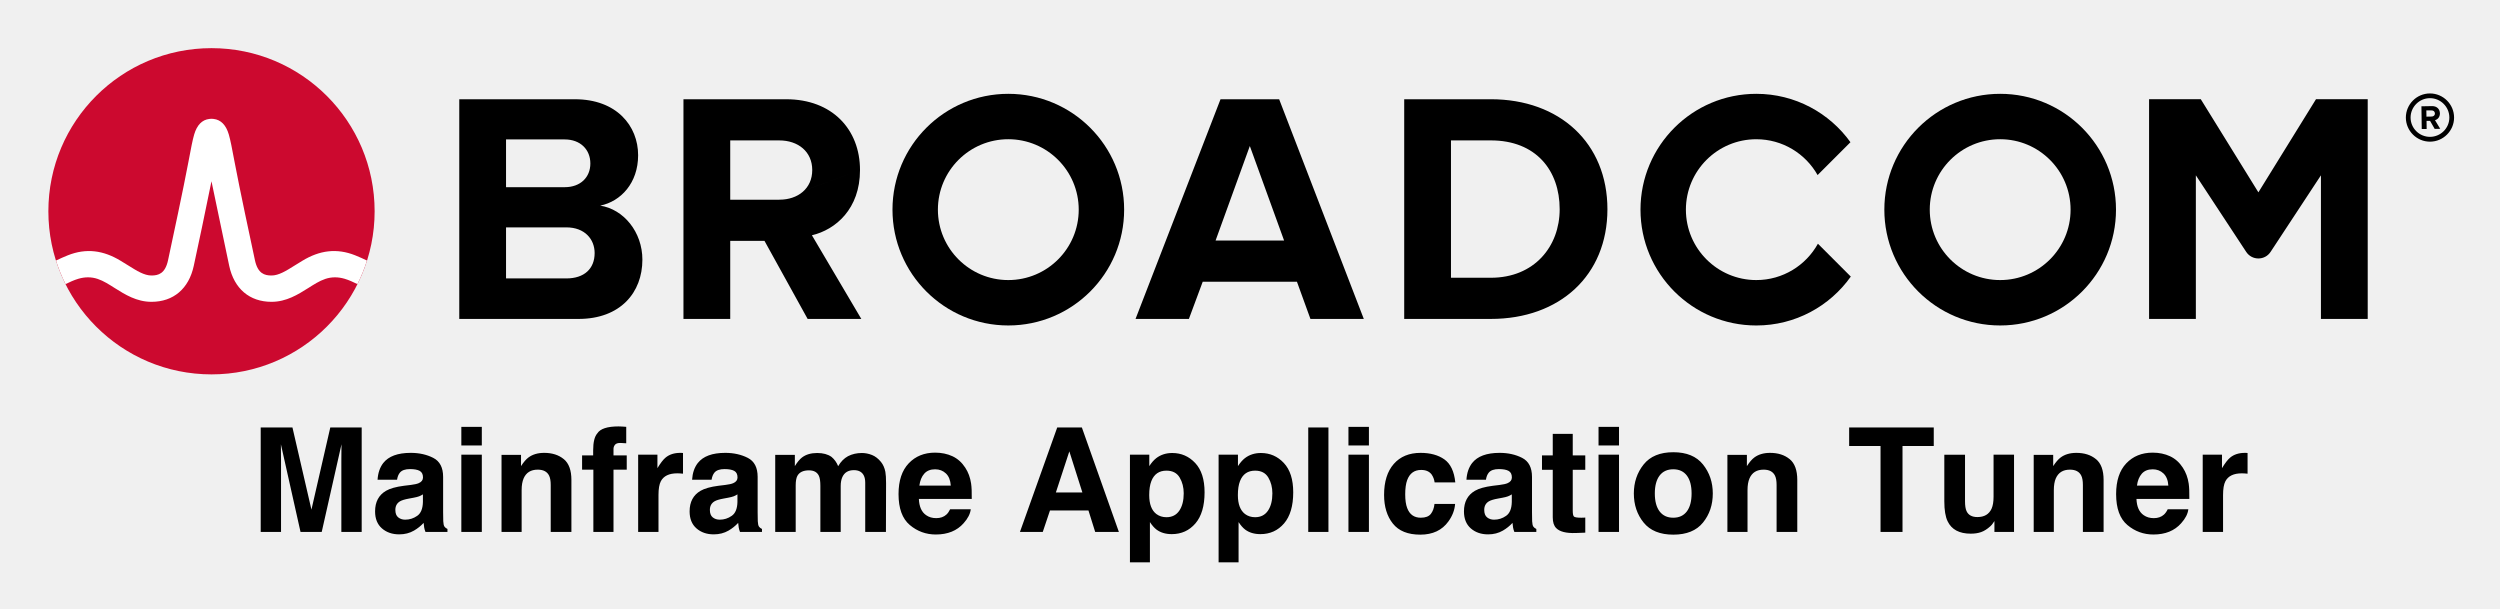
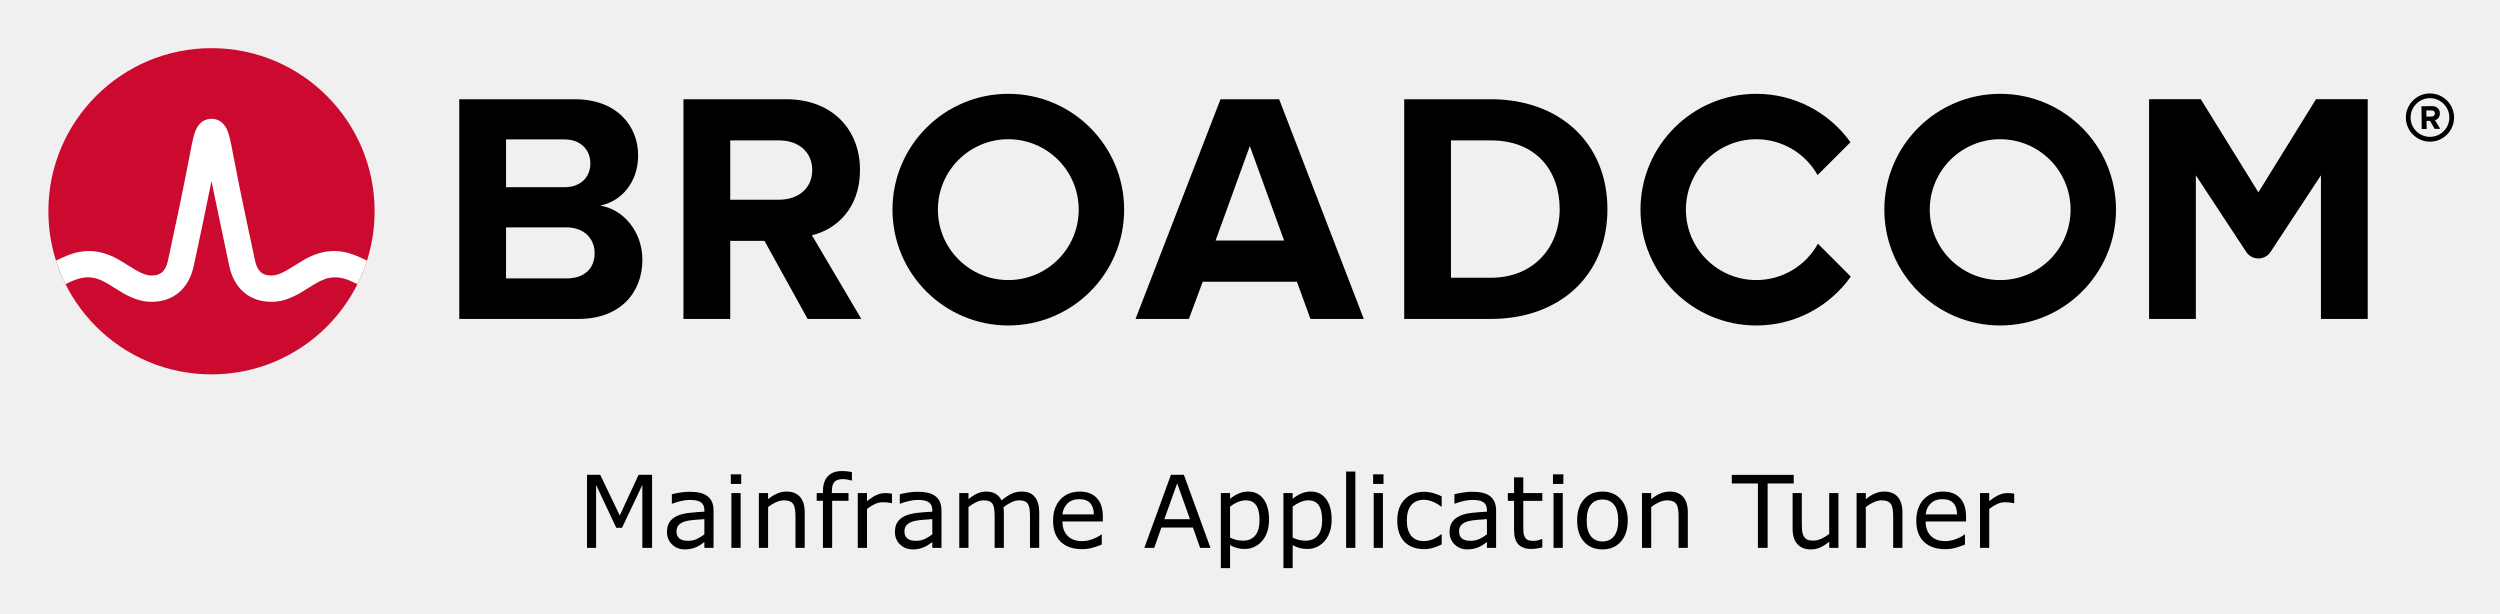
- <svg xmlns="http://www.w3.org/2000/svg" xmlns:xlink="http://www.w3.org/1999/xlink" role="img" viewBox="-4.53 -4.53 248.82 60.57">
+ <svg xmlns="http://www.w3.org/2000/svg" xmlns:xlink="http://www.w3.org/1999/xlink" role="img" viewBox="-4.53 -4.53 248.82 61.07">
  <path d="M237.32 9.09c-1.06 0-1.93-.86-1.93-1.92s.87-1.93 1.93-1.93 1.93.87 1.93 1.93-.87 1.92-1.93 1.92m0-4.32c-1.32 0-2.4 1.08-2.4 2.4 0 1.32 1.08 2.4 2.4 2.4 1.32 0 2.4-1.08 2.4-2.4 0-1.32-1.08-2.4-2.4-2.4" />
  <path d="M237.48 7.07l-.51.01-.01-.62h.51c.19-.01.34.11.34.3.01.19-.14.31-.33.31m.83-.32c-.01-.42-.3-.72-.77-.72l-1.07.02.03 2.26h.49l-.01-.81h.35l.46.8.55-.01-.52-.86c.24-.06.49-.28.49-.68M51.834 23.18h-5.999V9.347h5.835c1.574 0 2.557 1.016 2.557 2.393 0 1.377-.983 2.36-2.557 2.36H45v4h6.834c1.836 0 2.819 1.18 2.819 2.556 0 1.574-1.049 2.525-2.819 2.525m3.376-7.245c2.066-.426 3.771-2.262 3.771-5.015 0-2.918-2.131-5.573-6.295-5.573h-11.506v21.865h11.867c4.163 0 6.359-2.623 6.359-5.901 0-2.754-1.868-5.015-4.196-5.376m17.823-.59H68v4.098h3.558l4.294 7.769h5.343l-4.917-8.327c2.361-.557 4.786-2.622 4.786-6.49m0 0c0-4.065-2.786-7.048-7.343-7.048h-10.228v21.865h4.655V9.445h4.885c1.869 0 3.278 1.114 3.278 2.95s-1.409 2.95-3.278 2.95m43.421 4.065l3.409-9.408 3.41 9.408zm.492-14.063l-8.458 21.865h5.31l1.377-3.704h9.376l1.344 3.704h5.311l-8.425-21.865zm26.904 17.767h-3.967v-13.67h3.967c4.491 0 6.851 2.983 6.851 6.852 0 3.704-2.524 6.818-6.851 6.818m0-17.767h-8.622v21.865h8.622c6.851 0 11.604-4.327 11.604-10.916s-4.753-10.949-11.604-10.949m82.127-.004l-5.734 9.27-5.734-9.27h-5.146v21.869h4.656v-14.293l5.012 7.622c.574.871 1.851.871 2.424 0l5.013-7.622v14.293h4.656V5.343z" />
  <path id="a" d="M95.825 23.344c-3.871 0-7.008-3.138-7.008-7.008 0-3.871 3.137-7.009 7.008-7.009 3.87 0 7.008 3.138 7.008 7.009 0 3.87-3.138 7.008-7.008 7.008m0-18.536c-6.367 0-11.528 5.161-11.528 11.528 0 6.366 5.161 11.527 11.528 11.527 6.366 0 11.528-5.161 11.528-11.527 0-6.367-5.162-11.528-11.528-11.528" />
  <path d="M176.404 19.727c-1.195 2.156-3.492 3.617-6.132 3.617-3.87 0-7.008-3.138-7.008-7.008 0-3.871 3.138-7.008 7.008-7.008 2.618 0 4.897 1.438 6.1 3.565l3.27-3.269c-2.092-2.915-5.508-4.816-9.37-4.816-6.367 0-11.527 5.161-11.527 11.528 0 6.366 5.16 11.528 11.527 11.528 3.883 0 7.316-1.922 9.404-4.865z" />
  <use transform="translate(98.718)" xlink:href="#a" />
  <ellipse cx="16.52" cy="16.497" fill="#cc092f" rx="16.236" ry="16.235" />
  <path fill="#fff" d="M30.825 20.883c-1.857-.74-3.557-.492-5.261.541 0 0-.621.379-.807.496-.794.498-1.543.97-2.263.97-.687 0-1.363-.184-1.649-1.513-.446-2.073-1.534-7.167-2.009-9.69-.279-1.483-.432-2.282-.591-2.825-.28-.954-.792-1.473-1.519-1.556 0 0-.114-.016-.207-.016-.092 0-.218.018-.218.018-.72.086-1.229.605-1.507 1.554-.159.543-.312 1.342-.591 2.825-.475 2.523-1.563 7.617-2.009 9.69-.286 1.329-.962 1.513-1.649 1.513-.72 0-1.469-.472-2.263-.97-.186-.117-.808-.496-.808-.496-1.703-1.033-3.404-1.281-5.26-.541-.401.16-.796.339-1.172.52.257.806.577 1.599.95 2.344.411-.202.842-.402 1.282-.532.634-.187 1.284-.197 1.914.014.612.205 1.157.568 1.7.909 1.023.643 2.182 1.372 3.657 1.372 2.186 0 3.72-1.305 4.21-3.581.38-1.764 1.222-5.702 1.763-8.418 0 0 1.386 6.654 1.765 8.418.49 2.276 2.025 3.581 4.211 3.581 1.475 0 2.634-.729 3.657-1.372.543-.341 1.088-.704 1.7-.909.629-.211 1.28-.201 1.914-.014.44.13.87.331 1.281.533.374-.745.693-1.539.95-2.345-.376-.181-.77-.36-1.171-.52" />
-   <path d="M28.343 38.016l-1.876 8.176-1.89-8.176H21.417v10.397h2.024v-7.032c0-.203-.002-.486-.008-.851-.004-.363-.006-.644-.006-.843l1.954 8.726h2.109l1.968-8.726c0 .199-.002.48-.008.843-.004.365-.006.648-.006.851v7.032h2.024V38.016zm9.219 6.659v.748c-.014.672-.203 1.136-.568 1.388-.365.255-.762.381-1.196.381-.273 0-.504-.076-.694-.229-.191-.152-.285-.401-.285-.744 0-.385.154-.67.465-.855.183-.108.486-.199.909-.275l.451-.084c.227-.042.403-.088.534-.136.128-.05.257-.114.383-.195zm-1.22-.939l-.684.084c-.776.1-1.364.265-1.764.496-.728.423-1.093 1.108-1.093 2.053 0 .728.227 1.292.68 1.689.455.397 1.029.596 1.726.596.546 0 1.035-.124 1.467-.375.363-.211.682-.467.959-.768a5.828 5.828 0 0 0 .056.465c.024.136.066.283.128.437h2.187v-.297c-.132-.06-.231-.138-.297-.233-.066-.092-.106-.271-.12-.536-.01-.347-.014-.644-.014-.889V42.934c0-.927-.327-1.557-.981-1.892-.652-.333-1.4-.5-2.243-.5-1.292 0-2.205.337-2.737 1.015-.333.433-.522.985-.564 1.657h1.94c.046-.297.14-.532.283-.704.197-.237.534-.353 1.007-.353.423 0 .744.06.963.179.219.12.329.339.329.654 0 .259-.144.447-.431.57-.161.072-.425.13-.797.177zm.106-3.216zm6.976-.712v-1.856h-2.038v1.856zm-2.038.917v7.689h2.038v-7.689zm10.195.441c-.506-.417-1.156-.624-1.95-.624-.634 0-1.158.154-1.573.465-.229.173-.474.457-.732.853V40.739h-1.94v7.674h2.002v-4.161c0-.476.066-.865.199-1.172.253-.578.722-.867 1.402-.867.556 0 .933.197 1.13.592.108.217.163.528.163.931v4.677h2.059v-5.177c0-.965-.253-1.655-.758-2.071zm-2.691-.646zm8.487-2.598c-.104-.008-.219-.012-.347-.012-1.114 0-1.818.231-2.109.692-.277.311-.415.877-.415 1.699v.494h-1.102v1.419h1.122v6.2h2.004v-6.2h1.318v-1.419h-1.318v-.648c0-.15.05-.289.15-.413.102-.124.285-.183.55-.177.267.008.455.018.568.032v-1.637c-.179-.014-.319-.024-.421-.03zm5.899 2.622c-.026-.002-.056-.002-.094-.002-.602 0-1.091.157-1.467.471-.231.189-.502.54-.813 1.051v-1.34h-1.918v7.689h2.024v-3.674c0-.618.078-1.073.233-1.37.277-.526.821-.789 1.629-.789.062 0 .142.002.241.006.098.006.211.014.337.028v-2.059c-.088-.006-.146-.008-.173-.012zm5.59 4.131v.748c-.014.672-.203 1.136-.568 1.388-.363.255-.762.381-1.194.381-.273 0-.506-.076-.696-.229-.191-.152-.285-.401-.285-.744 0-.385.154-.67.465-.855.183-.108.488-.199.909-.275l.451-.084c.227-.042.403-.088.534-.136.128-.05.257-.114.383-.195zm-1.22-.939l-.684.084c-.774.1-1.362.265-1.764.496-.728.423-1.093 1.108-1.093 2.053 0 .728.229 1.292.682 1.689s1.027.596 1.724.596c.546 0 1.035-.124 1.469-.375.361-.211.68-.467.959-.768.014.175.032.329.056.465.022.136.066.283.126.437h2.187v-.297c-.132-.06-.231-.138-.297-.233-.066-.092-.106-.271-.12-.536-.008-.347-.014-.644-.014-.889V42.934c0-.927-.325-1.557-.979-1.892-.654-.333-1.402-.5-2.243-.5-1.294 0-2.205.337-2.737 1.015-.335.433-.522.985-.566 1.657h1.94c.048-.297.142-.532.283-.704.197-.237.534-.353 1.009-.353.423 0 .744.06.963.179.217.12.327.339.327.654 0 .259-.142.447-.429.57-.161.072-.427.13-.799.177zm.106-3.216zm14.502.233c-.329-.13-.662-.197-1.001-.197-.508 0-.969.104-1.382.317-.391.211-.718.544-.981.995-.15-.377-.371-.684-.662-.925-.363-.259-.837-.387-1.425-.387-.622 0-1.128.15-1.517.451-.221.169-.457.453-.706.853V40.739h-1.954v7.674h2.038v-4.627c0-.419.054-.734.163-.945.199-.371.584-.558 1.158-.558.494 0 .825.187.993.558.094.207.142.538.142.995v4.577h2.024v-4.577c0-.345.054-.638.163-.883.211-.461.594-.69 1.15-.69.48 0 .809.179.987.536.094.187.14.427.14.718v4.896h2.061l.014-4.845c0-.5-.024-.877-.07-1.136-.076-.391-.223-.72-.437-.987-.269-.329-.568-.56-.897-.692zm5.203 1.862c.257-.291.618-.437 1.083-.437.427 0 .786.138 1.075.413.289.275.449.678.484 1.21h-3.126c.066-.5.227-.893.484-1.186zm2.811-1.736c-.514-.239-1.089-.359-1.728-.359-1.077 0-1.954.355-2.628 1.065-.674.71-1.013 1.732-1.013 3.062 0 1.421.375 2.446 1.122 3.076.748.63 1.611.945 2.59.945 1.184 0 2.107-.375 2.765-1.122.423-.471.66-.935.712-1.39h-2.053c-.108.227-.233.403-.373.53-.259.235-.596.353-1.009.353-.391 0-.724-.096-1.001-.291-.457-.309-.698-.851-.728-1.621h5.263c.01-.664-.012-1.172-.064-1.525-.088-.602-.283-1.13-.584-1.587-.335-.516-.758-.895-1.27-1.136zm-1.587-.359zm11.878 3.965l1.34-4.091 1.298 4.091zm.134-6.469l-3.71 10.397h2.271l.718-2.137h3.83l.67 2.137h2.358l-3.684-10.397zm1.214 0zm10.971 4.98c.271.455.405.981.405 1.573 0 .72-.146 1.296-.439 1.728-.295.433-.722.65-1.28.65-.387 0-.72-.106-1.003-.317-.474-.363-.712-.991-.712-1.884 0-.564.07-1.029.213-1.396.273-.692.772-1.037 1.503-1.037.606 0 1.043.229 1.314.684zm1.545-1.447c-.622-.662-1.384-.993-2.281-.993-.616 0-1.148.171-1.595.514-.245.193-.474.457-.69.791v-1.136h-1.926v10.714h1.988v-4.007c.213.325.429.572.65.742.403.305.913.457 1.523.457.959 0 1.744-.355 2.354-1.065.608-.71.913-1.742.913-3.096 0-1.284-.311-2.257-.935-2.921zm7.279 1.447c.271.455.405.981.405 1.573 0 .72-.146 1.296-.439 1.728-.295.433-.722.65-1.28.65-.387 0-.72-.106-1.003-.317-.473-.363-.712-.991-.712-1.884 0-.564.07-1.029.213-1.396.273-.692.772-1.037 1.503-1.037.606 0 1.043.229 1.314.684zm1.545-1.447c-.622-.662-1.382-.993-2.281-.993-.616 0-1.148.171-1.595.514-.245.193-.473.457-.69.791v-1.136h-1.926v10.714h1.988v-4.007c.213.325.429.572.65.742.403.305.913.457 1.523.457.959 0 1.744-.355 2.353-1.065.608-.71.913-1.742.913-3.096 0-1.284-.311-2.257-.935-2.921zm4.44 6.864V38.016h-2.01v10.397zm4.029-8.605v-1.856h-2.038v1.856zm-2.038.917v7.689h2.038v-7.689zm8.577 2.759h2.059c-.112-1.095-.476-1.86-1.089-2.293-.614-.431-1.402-.648-2.366-.648-1.134 0-2.022.367-2.667 1.1-.644.734-.967 1.762-.967 3.082 0 1.172.291 2.125.875 2.857.584.734 1.493 1.101 2.731 1.101 1.236 0 2.169-.439 2.799-1.32.395-.546.616-1.124.664-1.736h-2.053c-.042.405-.163.734-.361.989-.197.253-.53.381-1.001.381-.662 0-1.114-.321-1.354-.961-.132-.343-.197-.797-.197-1.36 0-.592.064-1.067.197-1.425.249-.672.712-1.009 1.39-1.009.474 0 .825.154 1.051.465.154.231.251.49.289.776zm-1.362-2.963zm9.043 4.155v.748c-.014.672-.203 1.136-.568 1.388-.363.255-.762.381-1.196.381-.273 0-.504-.076-.694-.229-.191-.152-.285-.401-.285-.744 0-.385.154-.67.465-.855.183-.108.486-.199.909-.275l.451-.084c.227-.042.403-.088.534-.136.128-.05.257-.114.383-.195zm-1.22-.939l-.684.084c-.776.1-1.364.265-1.764.496-.728.423-1.093 1.108-1.093 2.053 0 .728.227 1.292.68 1.689.455.397 1.029.596 1.726.596.546 0 1.035-.124 1.467-.375.363-.211.682-.467.959-.768a5.828 5.828 0 0 0 .056.465c.024.136.066.283.128.437h2.187v-.297c-.132-.06-.231-.138-.297-.233-.066-.092-.106-.271-.12-.536-.01-.347-.014-.644-.014-.889V42.934c0-.927-.327-1.557-.981-1.892-.652-.333-1.4-.5-2.241-.5-1.294 0-2.207.337-2.739 1.015-.333.433-.522.985-.564 1.657h1.94c.046-.297.14-.532.283-.704.197-.237.534-.353 1.007-.353.423 0 .744.06.963.179.219.12.329.339.329.654 0 .259-.144.447-.431.57-.159.072-.425.13-.797.177zm.106-3.216zm4.119 1.707h1.071v4.733c0 .48.112.835.339 1.065.347.361.997.526 1.946.494l.953-.036v-1.503a3.265 3.265 0 0 1-.201.012c-.068.002-.134.004-.195.004-.409 0-.654-.04-.734-.118-.078-.076-.118-.273-.118-.588v-4.063h1.248v-1.433h-1.248v-2.143h-1.99v2.143h-1.071zm7.666-2.42v-1.856h-2.038v1.856zm-2.038.917v7.689h2.038v-7.689zm8.79 5.644c-.315.417-.766.628-1.354.628-.588 0-1.041-.211-1.358-.628-.317-.419-.476-1.013-.476-1.786 0-.77.159-1.364.476-1.782.317-.415.77-.624 1.358-.624.588 0 1.039.209 1.354.624.315.417.471 1.011.471 1.782 0 .772-.157 1.366-.471 1.786zm1.607 1.11c.65-.801.975-1.766.975-2.895 0-1.11-.325-2.071-.975-2.885-.648-.813-1.633-1.22-2.955-1.22-1.32 0-2.305.407-2.955 1.22-.648.815-.973 1.776-.973 2.885 0 1.13.325 2.095.973 2.895.65.803 1.635 1.204 2.955 1.204 1.322 0 2.307-.401 2.955-1.204zm-2.955-6.958zm11.579.646c-.506-.417-1.156-.624-1.95-.624-.634 0-1.16.154-1.573.465-.231.173-.476.457-.732.853V40.739h-1.94v7.674h2.002v-4.161c0-.476.066-.865.199-1.172.253-.578.72-.867 1.402-.867.556 0 .931.197 1.13.592.108.217.163.528.163.931v4.677h2.059v-5.177c0-.965-.253-1.655-.758-2.071zm-2.691-.646zm17.034-2.504h-8.421v1.842h3.124v8.555h2.187v-8.555h3.11zm3.112 2.709h-2.061v4.635c0 .879.11 1.545.331 1.996.395.819 1.162 1.228 2.299 1.228.395 0 .74-.052 1.033-.157.295-.102.6-.295.915-.578.102-.09.193-.193.267-.311.076-.116.122-.189.142-.211v1.085h1.952v-7.689h-2.038v4.183c0 .494-.064.891-.197 1.192-.255.556-.724.833-1.411.833-.536 0-.897-.195-1.079-.586-.104-.221-.154-.55-.154-.987zm1.411-.205zm11.621.646c-.506-.417-1.156-.624-1.95-.624-.636 0-1.16.154-1.573.465-.231.173-.476.457-.734.853V40.739h-1.94v7.674h2.004v-4.161c0-.476.064-.865.197-1.172.255-.578.722-.867 1.404-.867.554 0 .931.197 1.128.592.108.217.163.528.163.931v4.677h2.061v-5.177c0-.965-.253-1.655-.758-2.071zm-2.691-.646zm7.253 2.095c.257-.291.618-.437 1.083-.437.427 0 .786.138 1.075.413.289.275.451.678.484 1.21h-3.124c.064-.5.227-.893.482-1.186zm2.811-1.736c-.512-.239-1.087-.359-1.728-.359-1.077 0-1.952.355-2.628 1.065-.674.71-1.011 1.732-1.011 3.062 0 1.421.373 2.446 1.122 3.076.748.63 1.611.945 2.588.945 1.186 0 2.107-.375 2.765-1.122.423-.471.662-.935.712-1.39h-2.053c-.108.227-.233.403-.373.53-.259.235-.596.353-1.009.353-.389 0-.724-.096-1.001-.291-.455-.309-.698-.851-.726-1.621h5.263c.008-.664-.012-1.172-.064-1.525-.09-.602-.285-1.13-.586-1.587-.333-.516-.756-.895-1.27-1.136zm-1.587-.359zm9.131.024c-.026-.002-.056-.002-.094-.002-.602 0-1.091.157-1.467.471-.231.189-.502.54-.813 1.051v-1.34h-1.918v7.689h2.024v-3.674c0-.618.078-1.073.233-1.37.277-.526.821-.789 1.629-.789.062 0 .14.002.241.006.098.006.211.014.337.028v-2.059c-.088-.006-.146-.008-.173-.012z" />
+   <path d="M60.369 50h-.967v-6.265l-2.021 4.263h-.576l-2.007-4.263V50h-.903v-7.271h1.318l1.938 4.048 1.875-4.048h1.343zm6.118 0h-.913v-.581q-.122.083-.332.234-.205.146-.4.234-.229.112-.527.186-.298.078-.698.078-.737 0-1.25-.488t-.513-1.245q0-.62.264-1.001.269-.386.762-.605.498-.22 1.196-.298.698-.078 1.499-.117v-.142q0-.312-.112-.518-.107-.205-.312-.322-.195-.112-.469-.151t-.571-.039q-.361 0-.806.098-.444.093-.918.273h-.049v-.933q.269-.073.776-.161.508-.088 1.001-.088.576 0 1.001.098.43.093.742.322.308.225.469.581.161.356.161.884zm-.913-1.343v-1.519q-.42.024-.991.073-.566.049-.898.142-.396.112-.64.352-.244.234-.244.649 0 .469.283.708.283.234.864.234.483 0 .884-.186.4-.19.742-.454zm3.667-5.024h-1.035v-.952h1.035zM69.183 50h-.918v-5.454h.918zm6.377 0h-.918v-3.105q0-.376-.044-.703-.044-.332-.161-.518-.122-.205-.352-.303-.23-.103-.596-.103-.376 0-.786.186-.41.186-.786.474V50h-.918v-5.454h.918v.605q.43-.356.889-.557.459-.2.942-.2.884 0 1.348.532.464.532.464 1.533zm4.702-6.709h-.049q-.151-.044-.396-.088-.244-.049-.43-.049-.591 0-.859.264-.264.259-.264.942v.186h1.655v.771h-1.626V50h-.918v-4.683h-.62v-.771h.62v-.181q0-.972.483-1.489.483-.522 1.396-.522.308 0 .552.029.249.029.454.068zm3.984 2.256h-.049q-.205-.049-.4-.068-.19-.024-.454-.024-.425 0-.82.19-.396.186-.762.483V50h-.918v-5.454h.918v.806q.547-.439.962-.62.42-.186.855-.186.239 0 .347.015.107.01.322.044zM89.173 50h-.913v-.581q-.122.083-.332.234-.205.146-.4.234-.229.112-.527.186-.298.078-.698.078-.737 0-1.25-.488t-.513-1.245q0-.62.264-1.001.269-.386.762-.605.498-.22 1.196-.298.698-.078 1.499-.117v-.142q0-.312-.112-.518-.107-.205-.312-.322-.195-.112-.469-.151-.273-.039-.571-.039-.361 0-.806.098-.444.093-.918.273h-.049v-.933q.269-.073.776-.161.508-.088 1.001-.088.576 0 1.001.098.43.093.742.322.308.225.469.581.161.356.161.884zm-.913-1.343v-1.519q-.42.024-.991.073-.566.049-.898.142-.396.112-.64.352-.244.234-.244.649 0 .469.283.708.283.234.864.234.483 0 .884-.186.4-.19.742-.454zM98.9 50h-.918v-3.105q0-.352-.034-.679-.029-.327-.132-.522-.112-.21-.322-.317-.21-.107-.605-.107-.386 0-.771.195-.386.19-.771.488.015.112.024.264.01.146.01.293V50h-.918v-3.105q0-.361-.034-.684-.029-.327-.132-.522-.112-.21-.322-.312-.21-.107-.605-.107-.376 0-.757.186-.376.186-.752.474V50h-.918v-5.454h.918v.605q.43-.356.855-.557.43-.2.913-.2.557 0 .942.234.391.234.581.649.557-.469 1.016-.674.459-.21.981-.21.898 0 1.323.547.43.542.43 1.519zm6.333-2.632h-4.019q0 .503.151.879.151.371.415.61.254.234.601.352.352.117.771.117.557 0 1.118-.22.566-.225.806-.439h.049v1.001q-.464.195-.947.327-.483.132-1.016.132-1.357 0-2.119-.732-.762-.737-.762-2.09 0-1.338.728-2.124.732-.786 1.924-.786 1.104 0 1.699.645.601.645.601 1.831zm-.894-.703q-.005-.723-.366-1.118-.356-.396-1.089-.396-.737 0-1.177.435-.435.435-.493 1.079zM115.946 50h-1.03l-.713-2.026h-3.145L110.345 50h-.981l2.646-7.271h1.289zm-2.041-2.856l-1.274-3.569-1.279 3.569zm7.871.063q0 .664-.19 1.216-.19.547-.537.928-.322.361-.762.562-.435.195-.923.195-.425 0-.771-.093-.342-.093-.698-.288v2.285h-.918V44.546h.918v.571q.366-.308.82-.513.459-.21.977-.21.986 0 1.533.747.552.742.552 2.065zm-.947.024q0-.986-.337-1.475-.337-.488-1.035-.488-.396 0-.796.171-.4.171-.767.449v3.091q.391.176.669.239.283.063.64.063.767 0 1.196-.518.43-.518.43-1.533zm7.178-.024q0 .664-.19 1.216-.19.547-.537.928-.322.361-.762.562-.435.195-.923.195-.425 0-.771-.093-.342-.093-.698-.288v2.285h-.918V44.546h.918v.571q.366-.308.82-.513.459-.21.977-.21.986 0 1.533.747.552.742.552 2.065zm-.947.024q0-.986-.337-1.475-.337-.488-1.035-.488-.396 0-.796.171-.4.171-.767.449v3.091q.391.176.669.239.283.063.64.063.767 0 1.196-.518.43-.518.43-1.533zM130.365 50h-.918v-7.598h.918zm2.803-6.367h-1.035v-.952h1.035zM133.109 50h-.918v-5.454h.918zm5.85-.342q-.459.22-.874.342-.41.122-.874.122-.591 0-1.084-.171-.493-.176-.845-.527-.356-.352-.552-.889-.195-.537-.195-1.255 0-1.338.732-2.1.737-.762 1.943-.762.469 0 .918.132.454.132.83.322v1.02h-.049q-.42-.327-.869-.503-.444-.176-.869-.176-.781 0-1.235.527-.449.522-.449 1.538 0 .986.439 1.519.444.527 1.245.527.278 0 .566-.073.288-.073.518-.19.2-.103.376-.215.176-.117.278-.2h.049zm5.415.342h-.913v-.581q-.122.083-.332.234-.205.146-.4.234-.229.112-.527.186-.298.078-.698.078-.737 0-1.25-.488-.513-.488-.513-1.245 0-.62.264-1.001.269-.386.762-.605.498-.22 1.196-.298.698-.078 1.499-.117v-.142q0-.312-.112-.518-.107-.205-.312-.322-.195-.112-.469-.151t-.571-.039q-.361 0-.806.098-.444.093-.918.273h-.049v-.933q.269-.073.776-.161.508-.088 1.001-.088.576 0 1.001.098.43.093.742.322.308.225.469.581.161.356.161.884zm-.913-1.343v-1.519q-.42.024-.991.073-.566.049-.898.142-.396.112-.64.352-.244.234-.244.649 0 .469.283.708.283.234.864.234.483 0 .884-.186.4-.19.742-.454zm5.513 1.294q-.259.068-.566.112-.303.044-.542.044-.835 0-1.27-.449t-.435-1.44v-2.9h-.62v-.771h.62v-1.567h.918v1.567h1.895v.771h-1.895v2.485q0 .43.019.674.019.239.137.449.107.195.293.288.19.088.576.088.225 0 .469-.063.244-.068.352-.112h.049zm2.095-6.318h-1.035v-.952h1.035zM151.009 50h-.918v-5.454h.918zm6.465-2.725q0 1.333-.684 2.104-.684.771-1.831.771-1.157 0-1.841-.771-.679-.771-.679-2.104 0-1.333.679-2.104.684-.776 1.841-.776 1.147 0 1.831.776.684.771.684 2.104zm-.947 0q0-1.06-.415-1.572-.415-.518-1.152-.518-.747 0-1.162.518-.41.513-.41 1.572 0 1.025.415 1.558.415.527 1.157.527.732 0 1.147-.522.42-.527.42-1.562zM163.455 50h-.918v-3.105q0-.376-.044-.703-.044-.332-.161-.518-.122-.205-.352-.303-.229-.103-.596-.103-.376 0-.786.186-.41.186-.786.474V50h-.918v-5.454h.918v.605q.43-.356.889-.557.459-.2.942-.2.884 0 1.348.532.464.532.464 1.533zm10.542-6.411h-2.598V50h-.967v-6.411h-2.598v-.859h6.162zM178.446 50h-.918v-.605q-.464.366-.889.562-.425.195-.938.195-.859 0-1.338-.522-.479-.527-.479-1.543V44.546h.918v3.105q0 .415.039.713.039.293.166.503.132.215.342.312.21.098.61.098.356 0 .776-.186.425-.186.791-.474V44.546h.918zm6.367 0h-.918v-3.105q0-.376-.044-.703-.044-.332-.161-.518-.122-.205-.352-.303-.23-.103-.596-.103-.376 0-.786.186-.41.186-.786.474V50h-.918v-5.454h.918v.605q.43-.356.889-.557.459-.2.942-.2.884 0 1.348.532.464.532.464 1.533zm6.333-2.632h-4.019q0 .503.151.879.151.371.415.61.254.234.601.352.352.117.771.117.557 0 1.118-.22.566-.225.806-.439h.049v1.001q-.464.195-.947.327-.483.132-1.016.132-1.357 0-2.119-.732-.762-.737-.762-2.09 0-1.338.728-2.124.732-.786 1.924-.786 1.104 0 1.699.645.601.645.601 1.831zm-.894-.703q-.005-.723-.366-1.118-.356-.396-1.089-.396-.737 0-1.177.435-.435.435-.493 1.079zm5.688-1.118h-.049q-.205-.049-.4-.068-.19-.024-.454-.024-.425 0-.82.19-.396.186-.762.483V50h-.918v-5.454h.918v.806q.547-.439.962-.62.42-.186.854-.186.239 0 .347.015.107.01.322.044z" text-anchor="middle" />
</svg>
